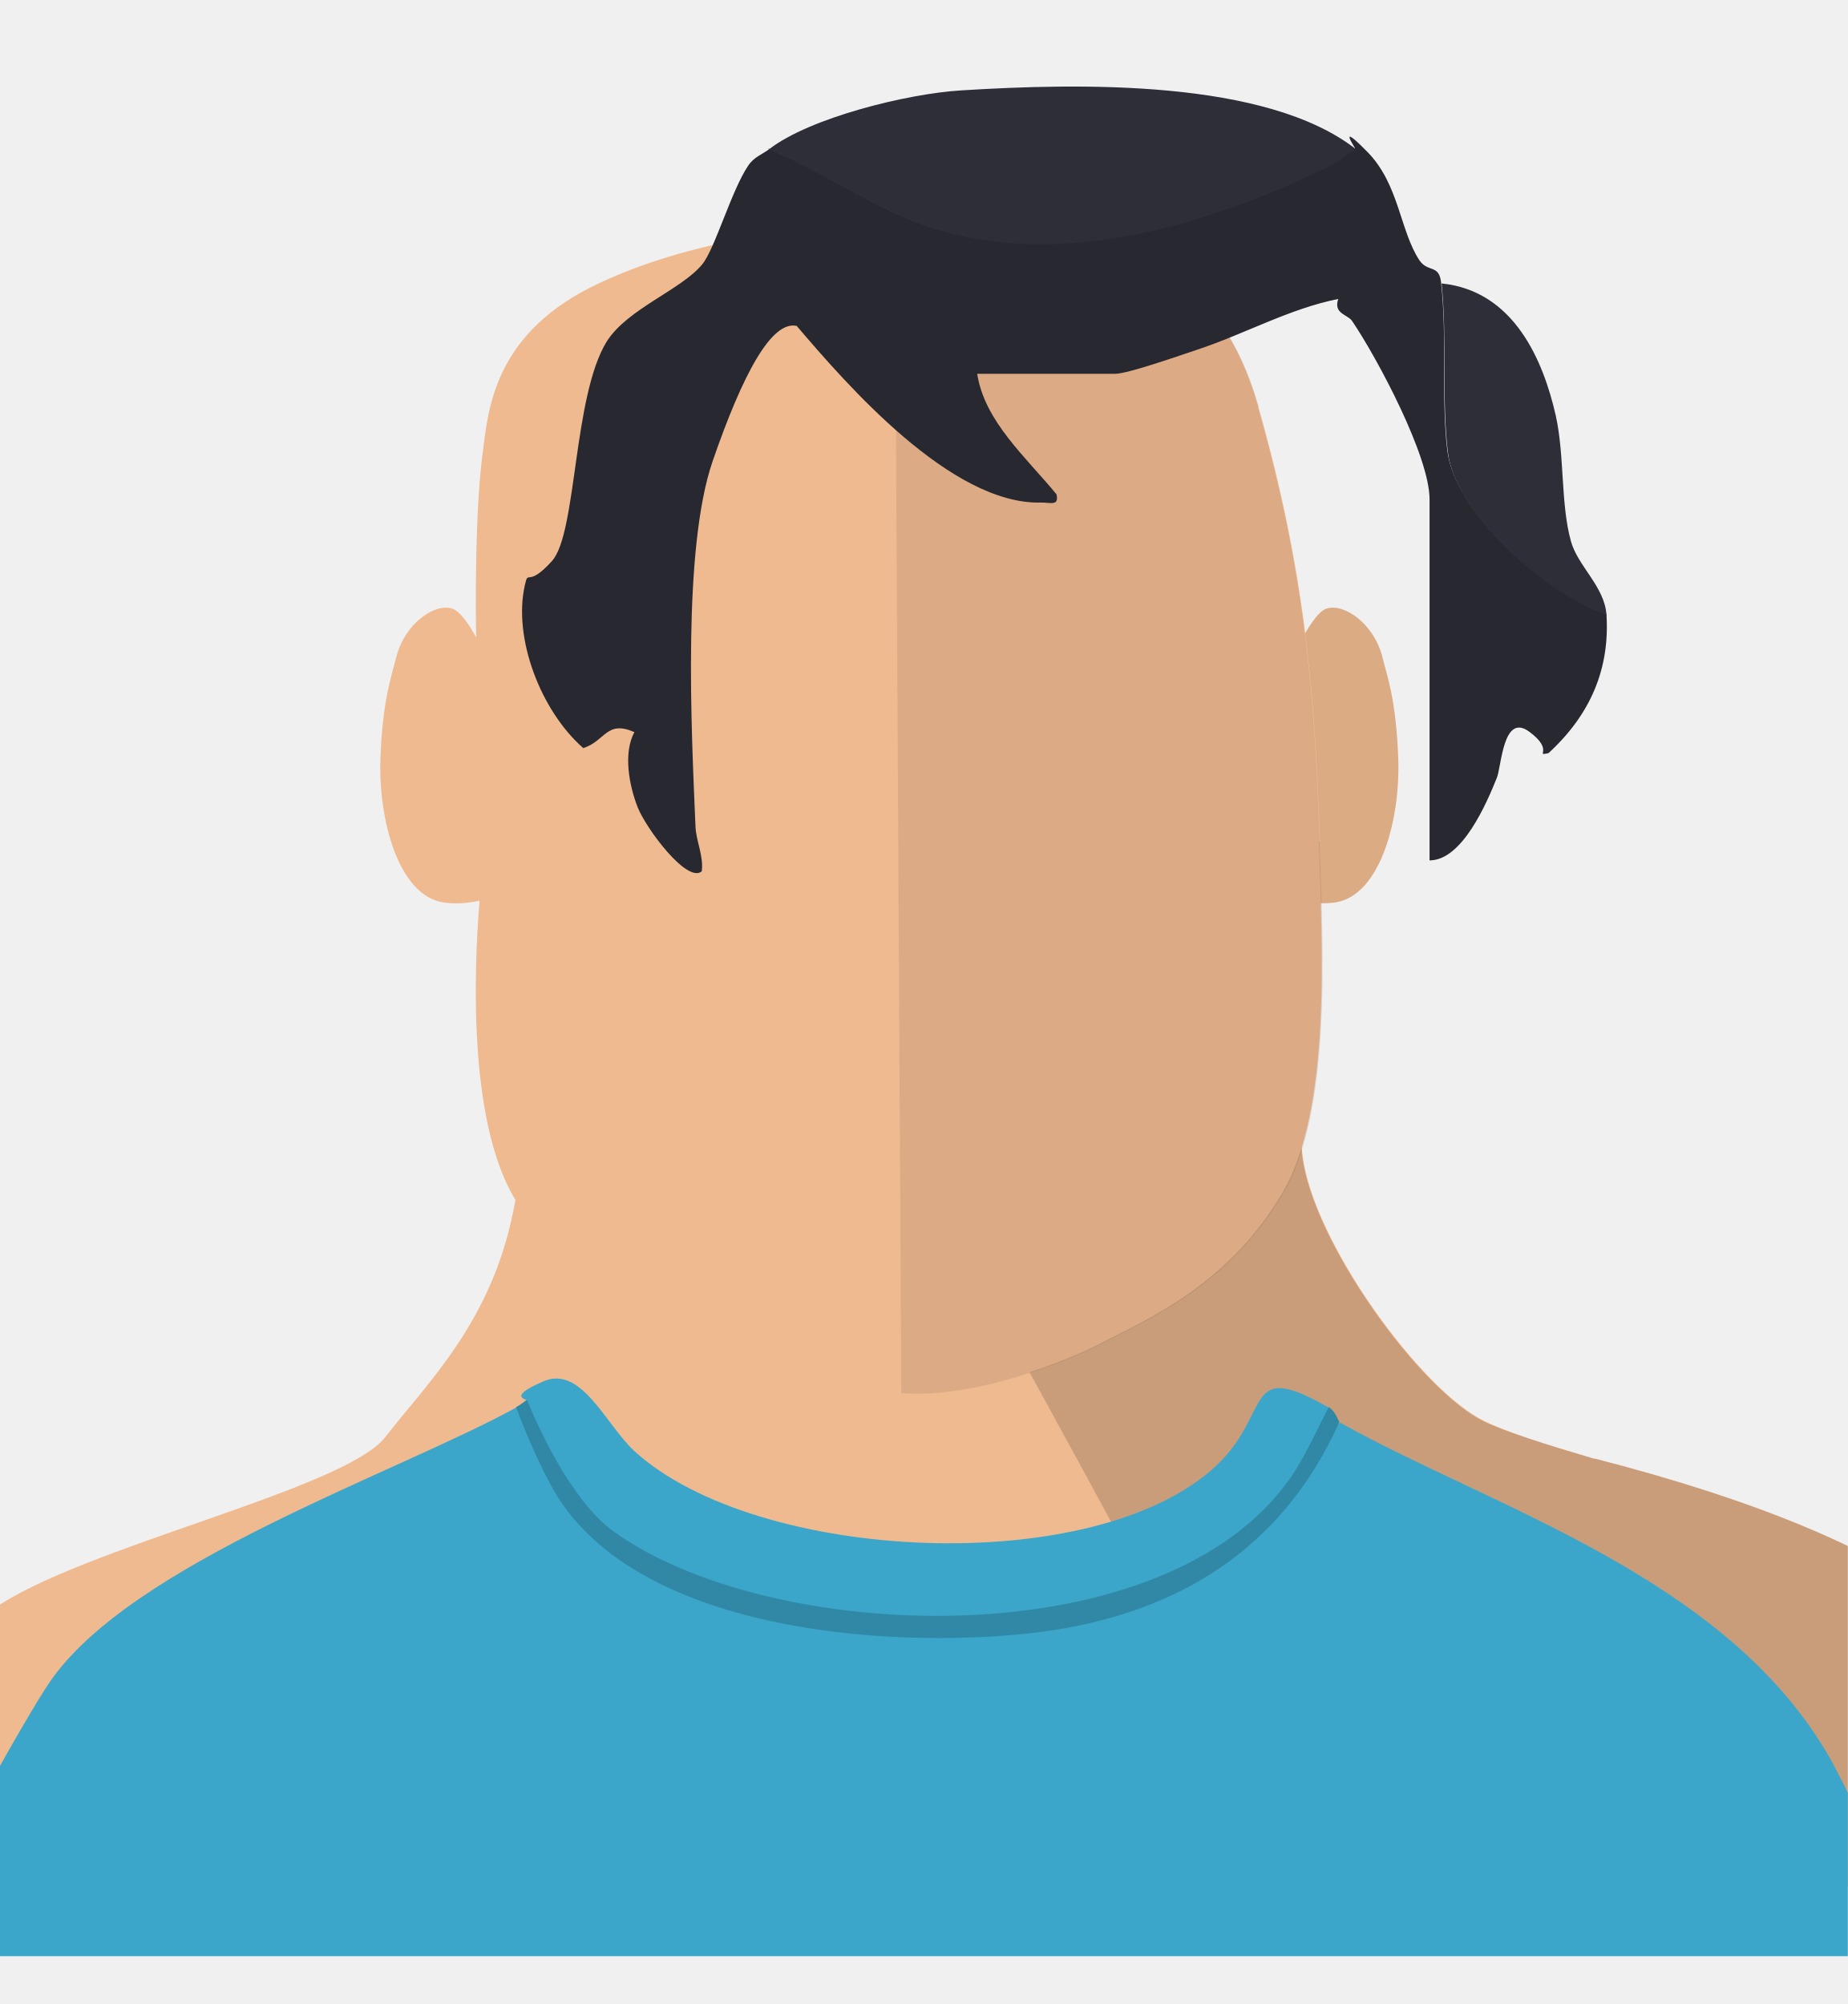
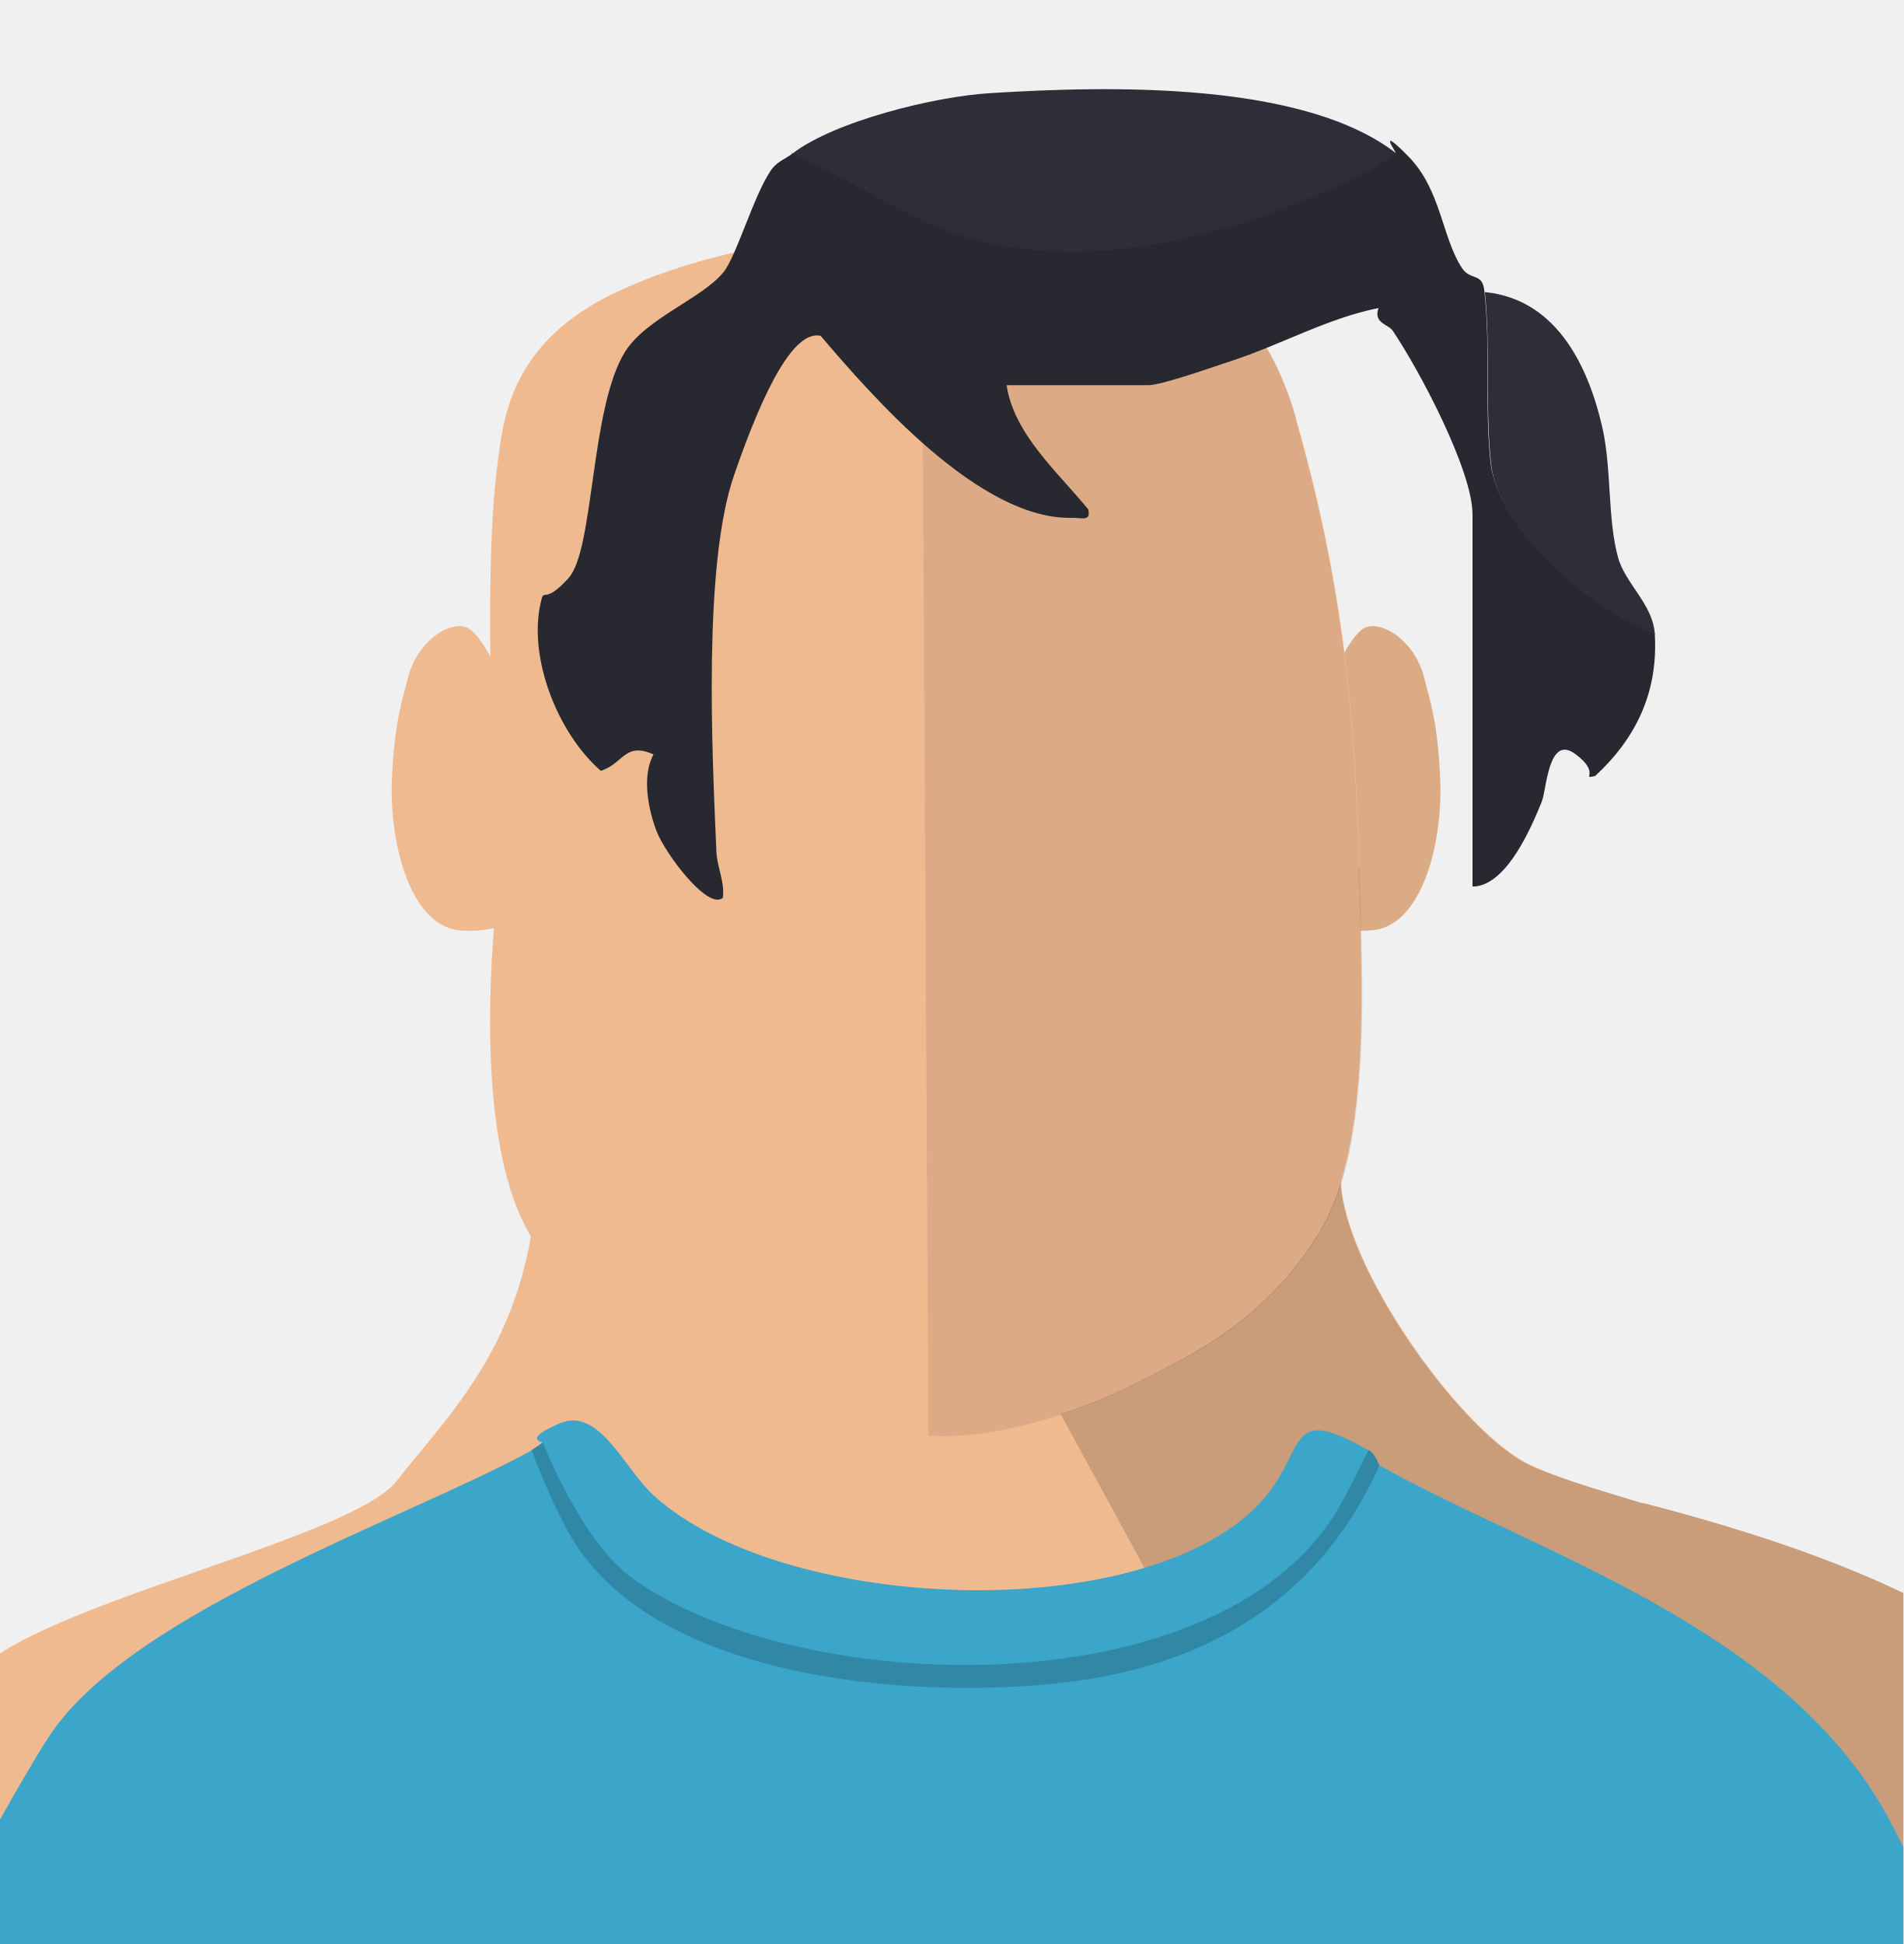
- <svg xmlns="http://www.w3.org/2000/svg" viewBox="0 0 425 461" width="100%" height="100%">
+ <svg xmlns="http://www.w3.org/2000/svg" viewBox="0 0 425 434" width="100%" height="100%">
  <defs>
    <filter id="tint-1-efba90" color-interpolation-filters="sRGB">
      <feColorMatrix type="matrix" values="                 0.937 0 0 0 0                 0 0.729 0 0 0                 0 0 0.565 0 0                 0 0 0 1 0               " />
    </filter>
    <filter id="tint-2-3ba7cb" color-interpolation-filters="sRGB">
      <feColorMatrix type="matrix" values="                 0.231 0 0 0 0                 0 0.655 0 0 0                 0 0 0.796 0 0                 0 0 0 1 0               " />
    </filter>
    <filter id="tint-3-2d2e37" color-interpolation-filters="sRGB">
      <feColorMatrix type="matrix" values="                 0.176 0 0 0 0                 0 0.18 0 0 0                 0 0 0.216 0 0                 0 0 0 1 0               " />
    </filter>
  </defs>
  <g style="filter: url('#tint-1-efba90'); transform-origin: center top; z-index: 1;">
    <svg width="425" height="434" version="1.1" viewBox="0 0 425 434">
      <defs>
        <style> .l1_st0 { fill: #a6b3b4; } .l1_st1 { fill: #fff; } .l1_st2 { fill: #9b9b9b; mix-blend-mode: multiply; opacity: .2; } .l1_st2, .l1_st3 { isolation: isolate; } .l1_st4 { fill: #d8d8d8; } .l1_st5 { fill: #eaeaea; } </style>
      </defs>
      <g class="l1_st3">
        <g id="Layer_1">
          <g>
            <path class="l1_st0" d="M209.2,338.2c41-.9,92.3,1,92.3,1,0,0-6.9,45.5-87,42.5-80-3-94.6-37.5-94.6-37.5,0,0,22.4-4.5,89.3-6Z" />
            <g>
              <path class="l1_st1" d="M430,358.2c-19-9.9-74-24.2-88.6-31.3-14.6-7.1-39.4-41.3-41.8-61.1-2.4-19.8-7.8-86.7-7.8-86.7l-166.8,19.8s-1.7,53.8-6.9,79.5c-5.1,25.7-19.7,39.6-29.5,52.2-9.4,12.1-70.3,25.4-90.2,39.6-7.2,5.1-33.1,67.5-.4,70.7,16.6.2,116.2-5.5,135.2-5.3l287.8,4.3c43.7,0,11.4-80.5,9-81.8Z" />
              <path class="l1_st4" d="M366.8,335.6c-11.5-3.4-21-6.4-25.5-8.6-14.6-7.1-39.4-41.3-41.8-61.1-2.4-19.8-7.8-86.7-7.8-86.7l-122.7,18.7c33.1,50.4,135.1,241.5,135.9,246,.9,5.3,105.4,7.3,138-8,10.8-5.1,77-61-76.2-100.4Z" />
              <path class="l1_st5" d="M295.8,154.7s5.4-13.4,9.3-14.7c3.9-1.3,10.9,3.3,12.9,11.3,1,4.2,3.1,9.5,3.6,23.2.5,13.7-4,31.5-14.5,33.1-10.5,1.5-25.2-6.5-25.2-6.5l13.9-46.4Z" />
              <path class="l1_st1" d="M303.6,193.5c-1.1-33.9-3.5-62.5-14.2-100-4.4-15.3-11.4-24.6-19.4-28.8-29.2-15.4-91.2-18.7-132.1.4-24.5,11.4-25.6,29.2-26.9,39.2-1.4,10.8-1.7,26.7-1.5,42.3-1.7-3.1-3.7-6-5.5-6.6-3.9-1.3-10.9,3.3-12.9,11.3-1,4.2-3.1,9.5-3.6,23.2-.5,13.7,4,31.5,14.5,33.1,2.6.4,5.5.2,8.3-.4-1.4,17.1-2.6,52.7,9,70,11.1,16.4,39.3,32.2,48.5,36.1,14.2,6,21.4,5.8,39.3,7.1,17.9,1.3,39.8-8.2,45.1-10.9,11.6-6,30.1-13.7,42.7-35,11.4-19.2,9.2-57.1,8.4-81Z" />
              <path class="l1_st2" d="M289.5,93.5c-4.4-15.3-11.4-24.6-19.4-28.8-14.2-7.5-36.2-12-59.7-12.6-1.5,0-3.1,0-4.6,0l1.5,268.4s0,0,0,0c17.9,1.3,39.8-8.2,45.1-10.9,11.6-6,30.1-13.7,42.7-35,11.4-19.2,9.2-57.1,8.4-81-1.1-33.9-3.5-62.5-14.2-100Z" />
            </g>
          </g>
        </g>
      </g>
    </svg>
  </g>
  <g style="filter: url('#tint-2-3ba7cb'); transform: translate(0%, -6%) scale(1.2, 1.05); transform-origin: center top; z-index: 2;">
    <svg id="Layer_1" width="425" height="450" version="1.1" viewBox="0 0 425 450">
      <defs>
        <style> .l2_st0 { fill: #d0d0d0; } .l2_st1 { fill: #fefefe; } </style>
      </defs>
      <path class="l2_st1" d="M118.7,323.8c-27.2,15-88.6,35.7-107.3,63.2-5.1,7.4-27.2,46.4-28.1,53.9-.7,5,.3,10.9,0,16.1h451.7c-.5-7.6,1.1-16.6-.7-23.8-1-4.3-10.6-23.7-13.1-28.2-23.7-42.2-77.7-58-112.9-77.7l-2.3.7c-19.3,40.7-61.1,47.7-94,46.5-32.3-1.1-76.6-6-91.6-50.7h-1.7Z" />
      <path class="l2_st1" d="M305.6,323.8c-19.9-11.4-12.8,1.1-25.9,13.4-27.9,26.1-105.7,22.3-133.8-3.4-6.6-6.1-12.2-19.9-21-16-8.8,3.8-3.2,4.1-3.7,4.4.6,10.5,9.9,24.9,17.1,30.9,34.5,28.8,114.1,28.9,148.7.3,7.3-6,18.1-18.5,18.6-29.6h0Z" />
      <path class="l2_st0" d="M308.1,327.1c-.2,0-1-2.6-2.5-3.4-3.1,6-6.1,12.9-10,17.9-30.4,40.2-119.1,36.4-154.6,10.6-8.1-5.9-15.4-19.4-19.8-30.2-.8.6-1.6,1.2-2.5,1.7,2.5,6.8,6.9,16.9,10.6,22.2,22,31.8,84.2,33.8,114.2,28.9,25.5-4.2,50.8-16.8,64.6-47.8h0Z" />
    </svg>
  </g>
  <g style="filter: url('#tint-3-2d2e37'); transform: scale(1.2, 1.05); transform-origin: center top; z-index: 3;">
    <svg id="Layer_1" width="425" height="434" version="1.1" viewBox="0 0 425 434">
      <defs>
        <style> .l3_st0 { fill: #e0e0e0; } .l3_st1 { fill: #fefefe; } </style>
      </defs>
      <path class="l3_st0" d="M147.4,32.7c-1.4,1.2-2.9,1.7-4,3.6-3.2,5.4-6.4,18.3-8.8,21.6-4,5.6-14.3,9.7-18.3,16.9-6.5,12-5.7,42-10.5,48.1s-4.5,1.6-5.2,5.3c-2.3,11.5,3,27.5,11.2,35.7,4.3-1.6,4.4-6.2,9.8-3.5-2.2,4.6-1,11.7.6,16.4s9.5,16.8,12.3,14.1c.4-3.4-1.1-6.6-1.2-9.9-.8-21.3-2.5-60.8,3.3-80s11.3-30.8,16.1-29.6c9.4,12.6,29.6,39.3,46.9,38.7,1.8,0,3.4.8,2.9-1.8-5.9-8.2-13.8-16-15.2-26.4h26.4c2.5,0,12.6-4.1,15.8-5.3,9-3.4,17.7-9,27-11.1-1,3.3,1.9,3.4,2.7,4.9,4.9,8.3,14.8,29.6,14.8,39v79.1c6.3,0,11-12.7,12.9-18.1.9-2.6,1.2-14.3,6.2-10.1s.9,5.4,3.7,4.7c8.1-8.5,11.8-18.6,11.1-30.5-12.2-5-29.1-22.4-30.5-35.8-1.2-11.6,0-24.6-1.2-36.9-.4-3.9-2.5-2.1-4.1-4.7-3.8-6.5-3.9-16.7-10-23.8s-2.2-.7-2.4-.8c-2,1.4-3.7,2.9-5.8,4.1-22,12.2-50.2,22.3-75.4,13.2-9.8-3.5-21.5-12.8-31.3-17.3Z" />
      <path class="l3_st1" d="M259.9,32.7c-17.2-15.4-53.2-14.5-75.6-12.9-10.4.7-29.1,6-36.9,12.9,9.8,4.6,21.5,13.8,31.3,17.3,25.1,9.1,53.4-1,75.4-13.2,2.2-1.2,3.8-2.8,5.8-4.1Z" />
      <path class="l3_st1" d="M307.9,134.7c-.3-6.1-5.5-10.7-6.8-16.1-2-8.2-1.2-18.7-2.9-27.5-2.4-12.1-8-27.4-21.9-29,1.1,12.3,0,25.3,1.2,36.9,1.3,13.3,18.3,30.8,30.5,35.8Z" />
    </svg>
  </g>
</svg>
